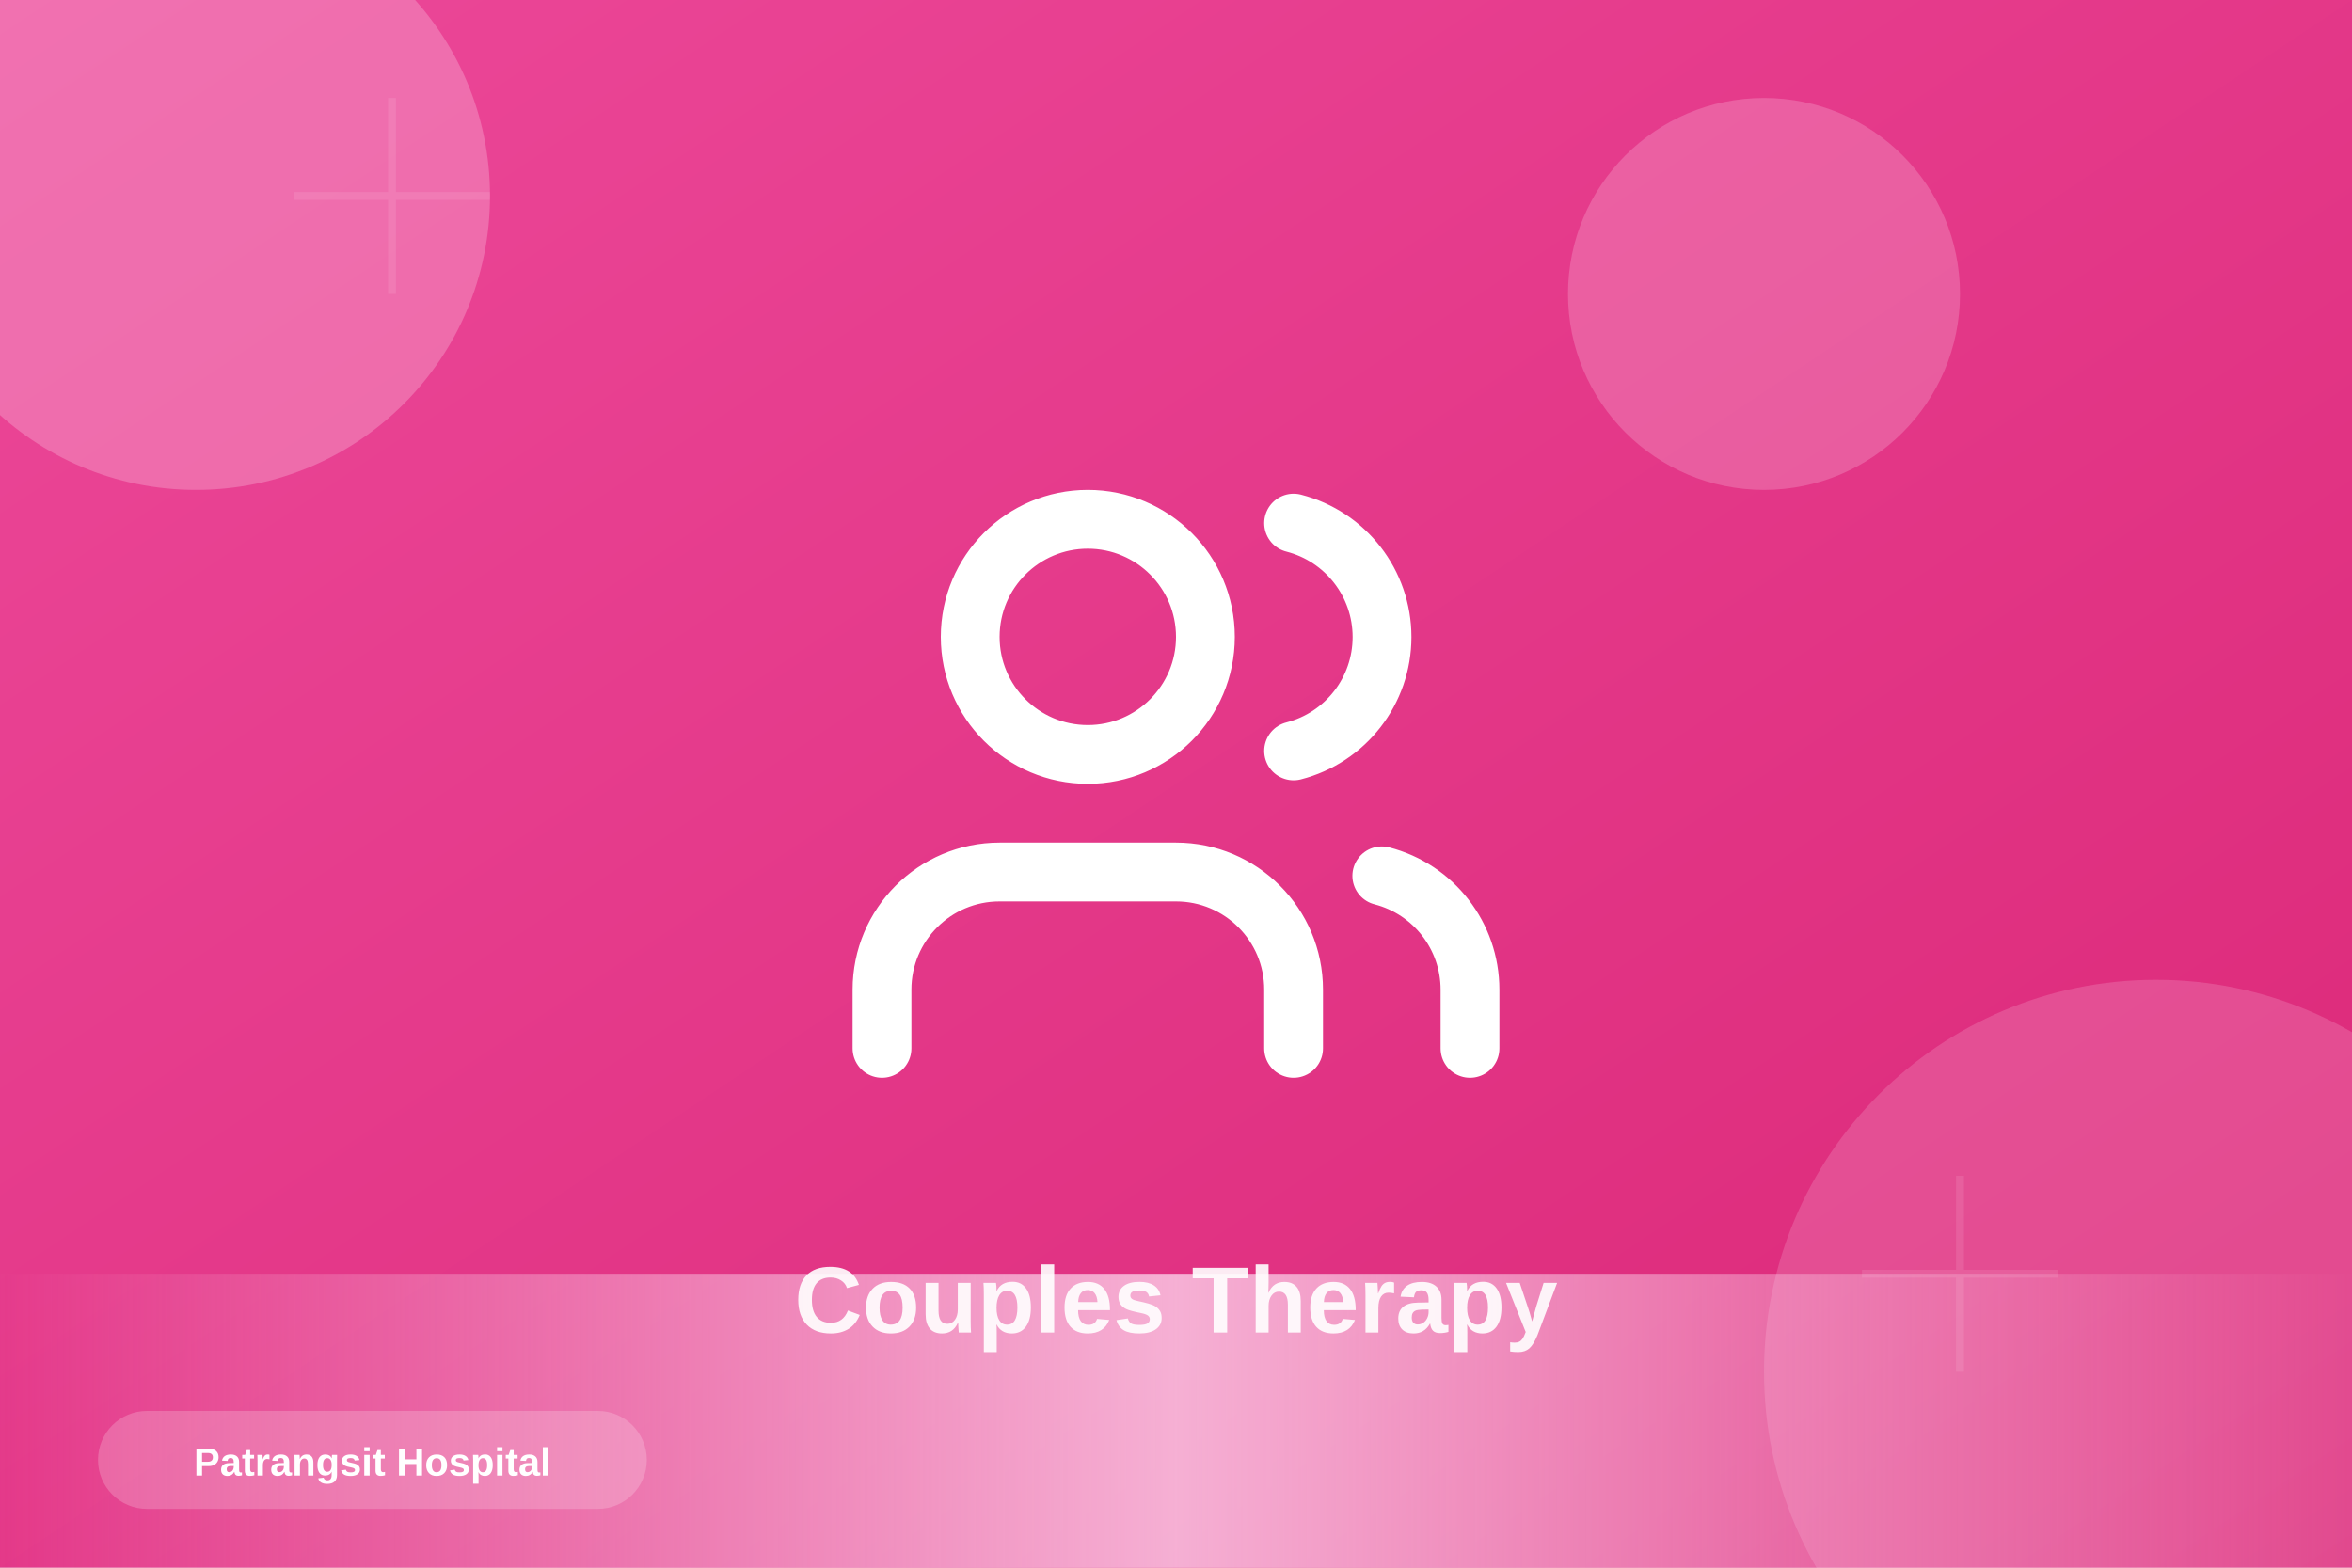
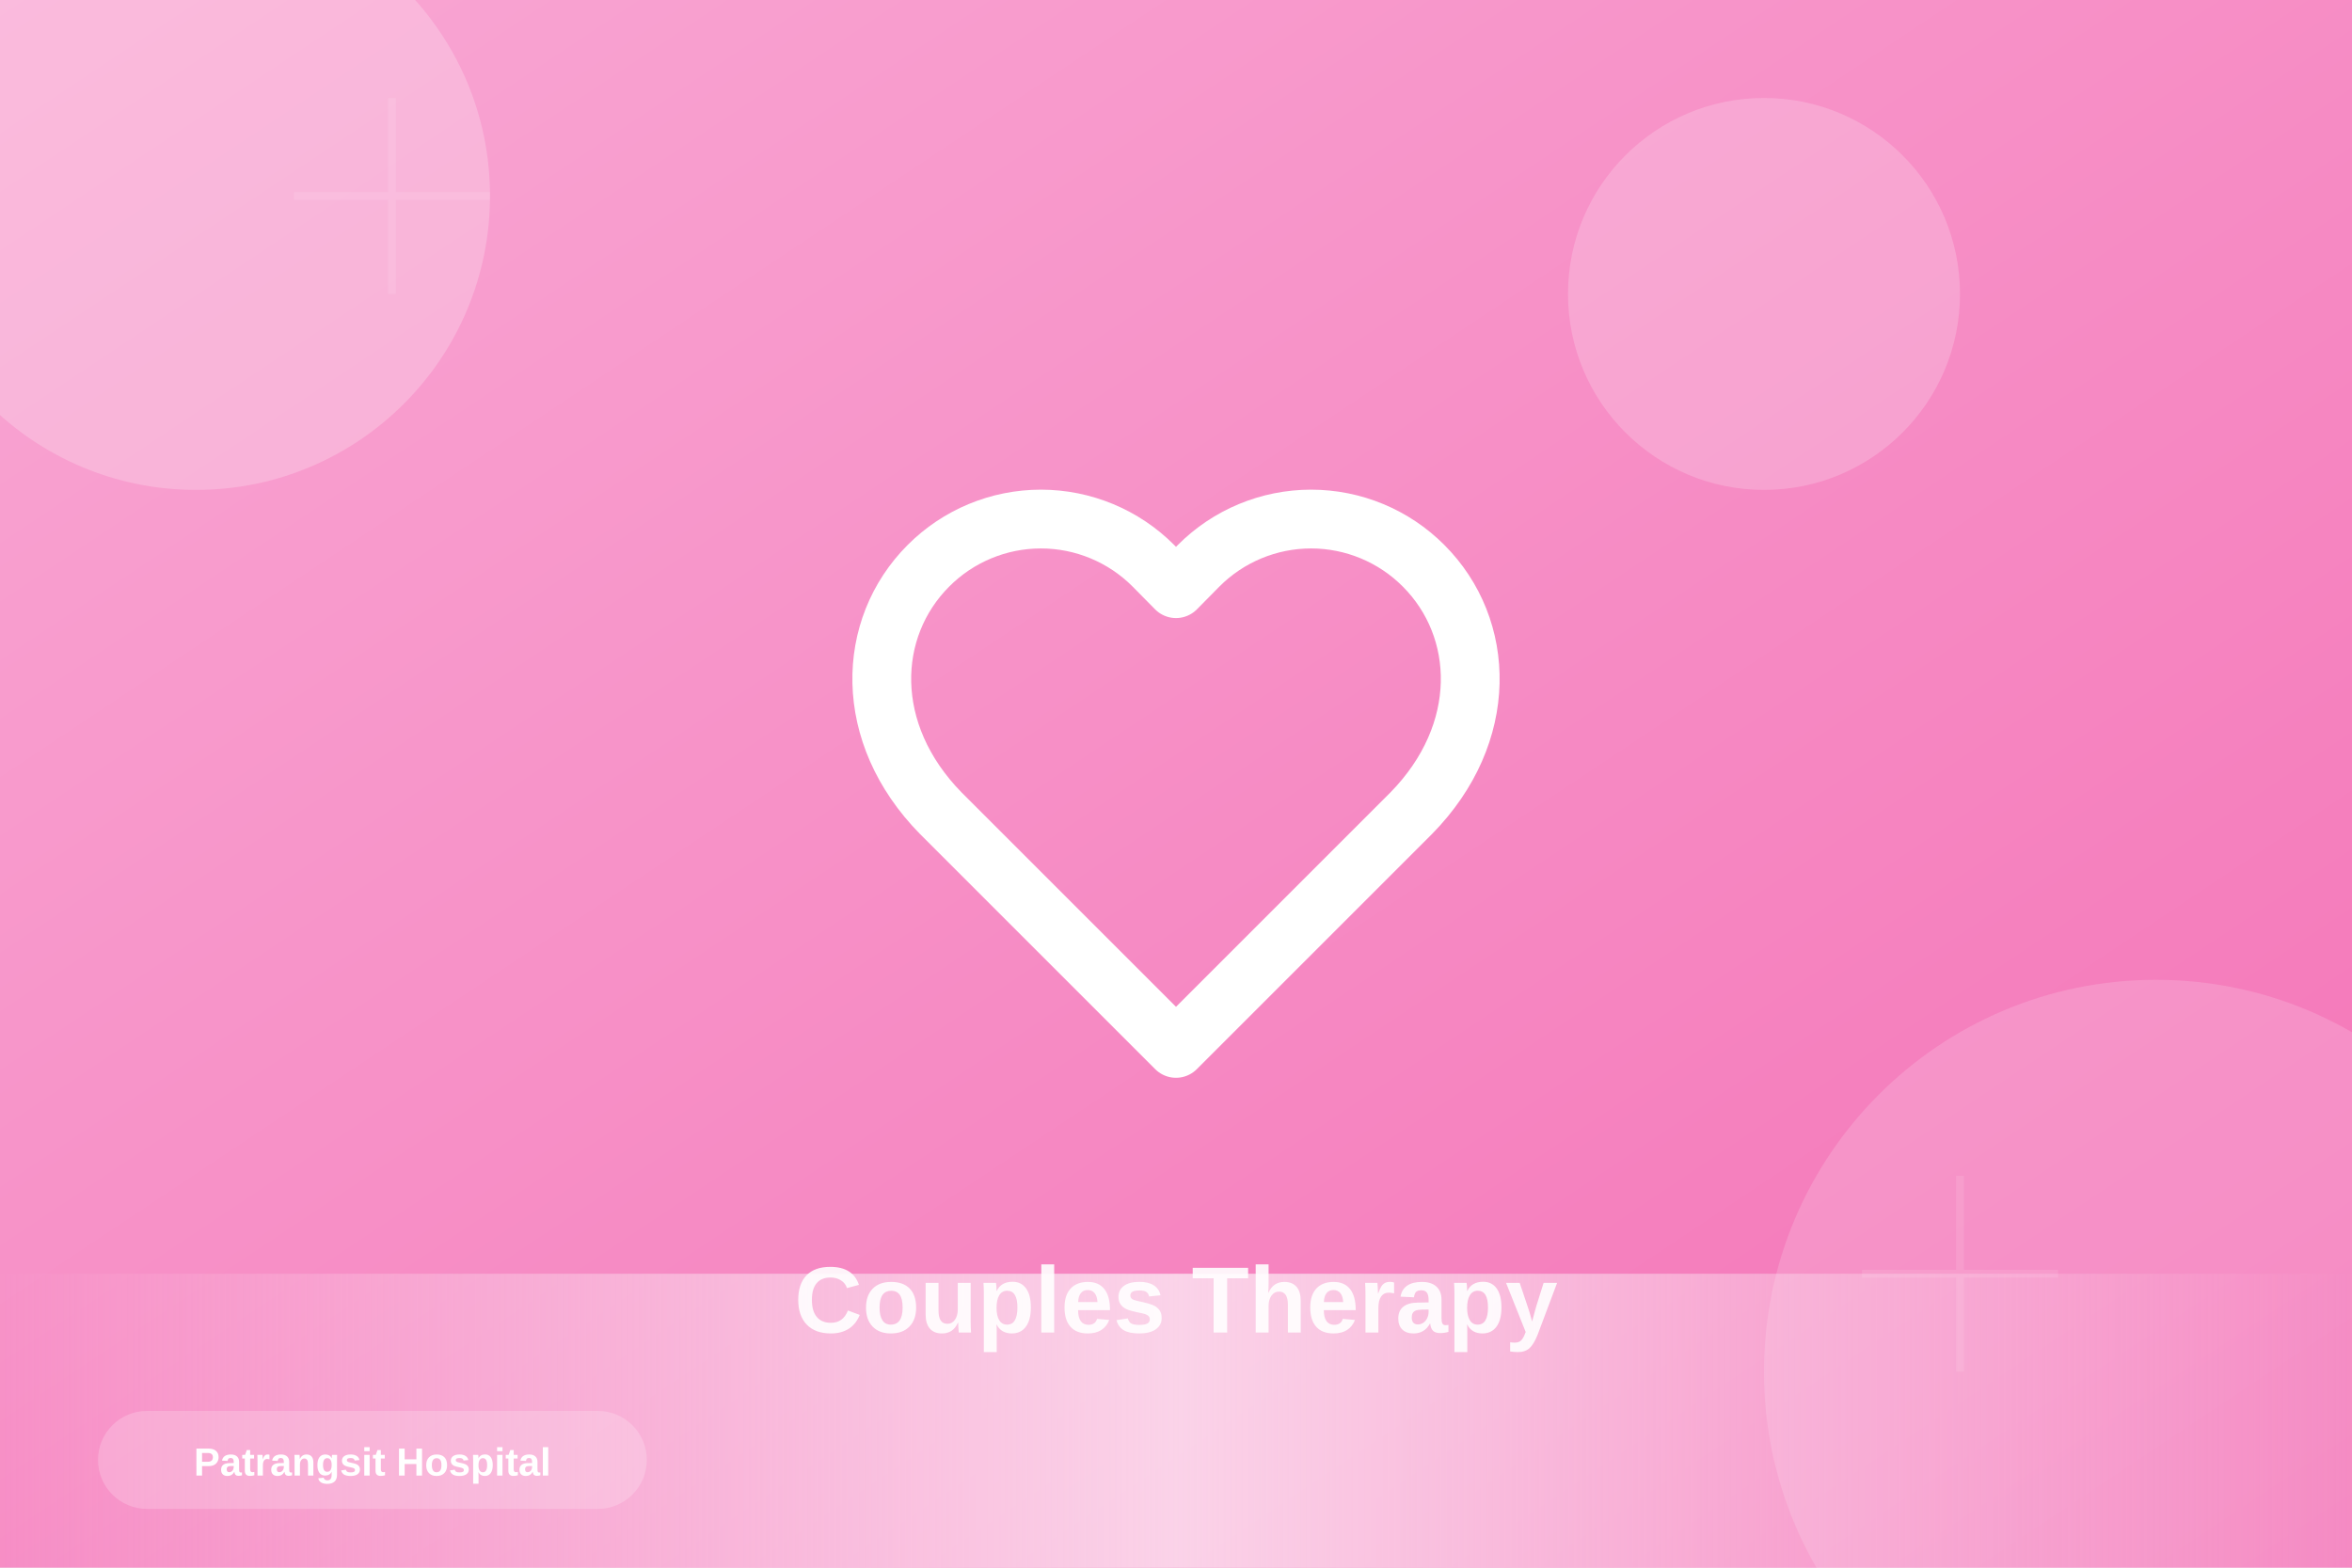
<svg xmlns="http://www.w3.org/2000/svg" width="1200" height="800" viewBox="0 0 1200 800">
  <defs>
    <linearGradient id="grad-couples-therapy" x1="0%" y1="0%" x2="100%" y2="100%">
-       <stop offset="0%" style="stop-color:#ec4899;stop-opacity:1" />
-       <stop offset="100%" style="stop-color:#db2777;stop-opacity:1" />
+       <stop offset="0%" style="stop-color:#f9a8d4;stop-opacity:1" />
+       <stop offset="100%" style="stop-color:#f472b6;stop-opacity:1" />
    </linearGradient>
    <linearGradient id="accent-couples-therapy" x1="0%" y1="0%" x2="100%" y2="0%">
-       <stop offset="0%" style="stop-color:#fbcfe8;stop-opacity:0" />
-       <stop offset="50%" style="stop-color:#fbcfe8;stop-opacity:0.8" />
-       <stop offset="100%" style="stop-color:#fbcfe8;stop-opacity:0" />
+       <stop offset="0%" style="stop-color:#fce7f3;stop-opacity:0" />
+       <stop offset="50%" style="stop-color:#fce7f3;stop-opacity:0.8" />
+       <stop offset="100%" style="stop-color:#fce7f3;stop-opacity:0" />
    </linearGradient>
  </defs>
  <rect width="1200" height="800" fill="url(#grad-couples-therapy)" />
-   <circle cx="100" cy="100" r="150" fill="#fbcfe8" opacity="0.3" />
-   <circle cx="1100" cy="700" r="200" fill="#fbcfe8" opacity="0.2" />
-   <circle cx="900" cy="150" r="100" fill="#fbcfe8" opacity="0.25" />
+   <circle cx="100" cy="100" r="150" fill="#fce7f3" opacity="0.3" />
+   <circle cx="1100" cy="700" r="200" fill="#fce7f3" opacity="0.2" />
+   <circle cx="900" cy="150" r="100" fill="#fce7f3" opacity="0.25" />
  <rect x="0" y="650" width="1200" height="150" fill="url(#accent-couples-therapy)" />
  <g transform="translate(600, 400) scale(15)">
    <g transform="translate(-12, -12)" stroke="white" stroke-width="2" fill="none" stroke-linecap="round" stroke-linejoin="round">
-       <path d="M16 21v-2a4 4 0 0 0-4-4H6a4 4 0 0 0-4 4v2 M9 11a4 4 0 1 0 0-8 4 4 0 0 0 0 8z M22 21v-2a4 4 0 0 0-3-3.87 M16 3.13a4 4 0 0 1 0 7.75" />
+       <path d="M20.42 4.58a5.4 5.4 0 0 0-7.65 0l-.77.78-.77-.78a5.4 5.4 0 0 0-7.65 0C1.46 6.7 1.33 10.28 4 13l8 8 8-8c2.67-2.72 2.54-6.3.42-8.42z" />
    </g>
  </g>
  <g opacity="0.1">
    <path d="M 200 50 L 200 150 M 150 100 L 250 100" stroke="white" stroke-width="4" />
    <path d="M 1000 600 L 1000 700 M 950 650 L 1050 650" stroke="white" stroke-width="4" />
  </g>
  <text x="600" y="680" font-family="Arial, sans-serif" font-size="48" font-weight="bold" fill="white" text-anchor="middle" opacity="0.9">
    Couples Therapy
  </text>
  <g transform="translate(50, 720)">
    <rect x="0" y="0" width="280" height="50" rx="25" fill="white" opacity="0.2" />
    <text x="140" y="33" font-family="Arial, sans-serif" font-size="20" font-weight="600" fill="white" text-anchor="middle">
      Patrangsit Hospital
    </text>
  </g>
</svg>
